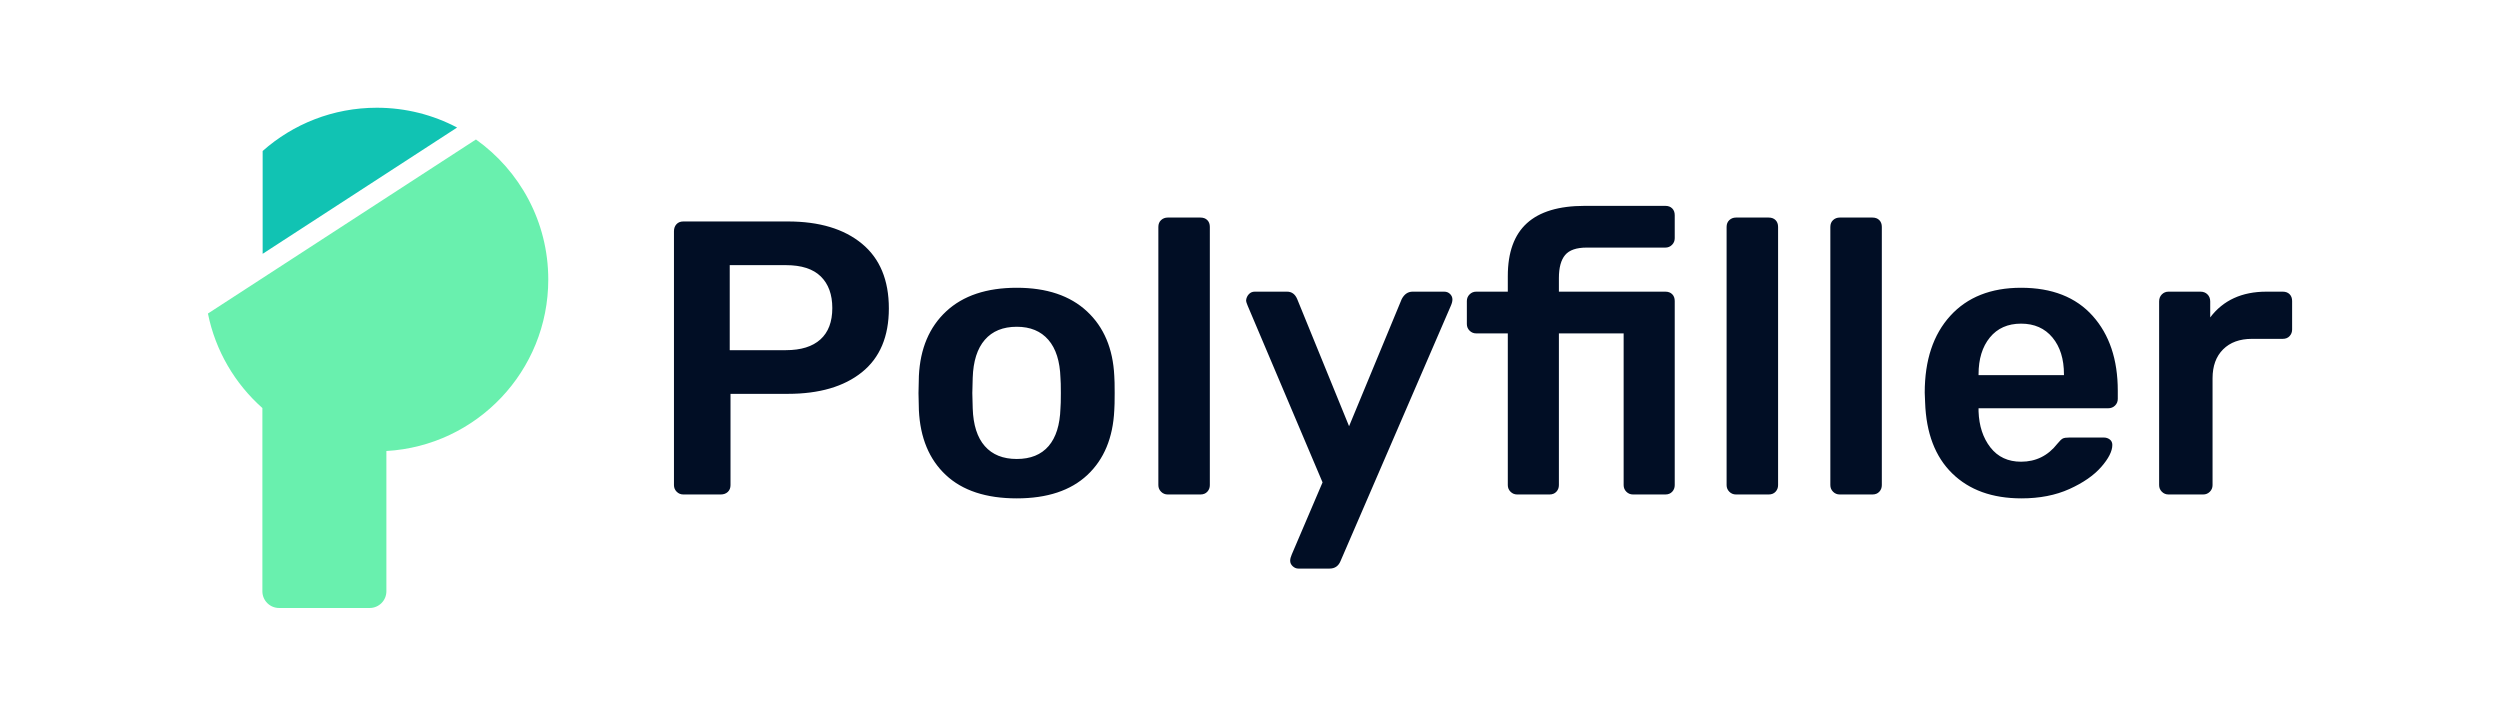
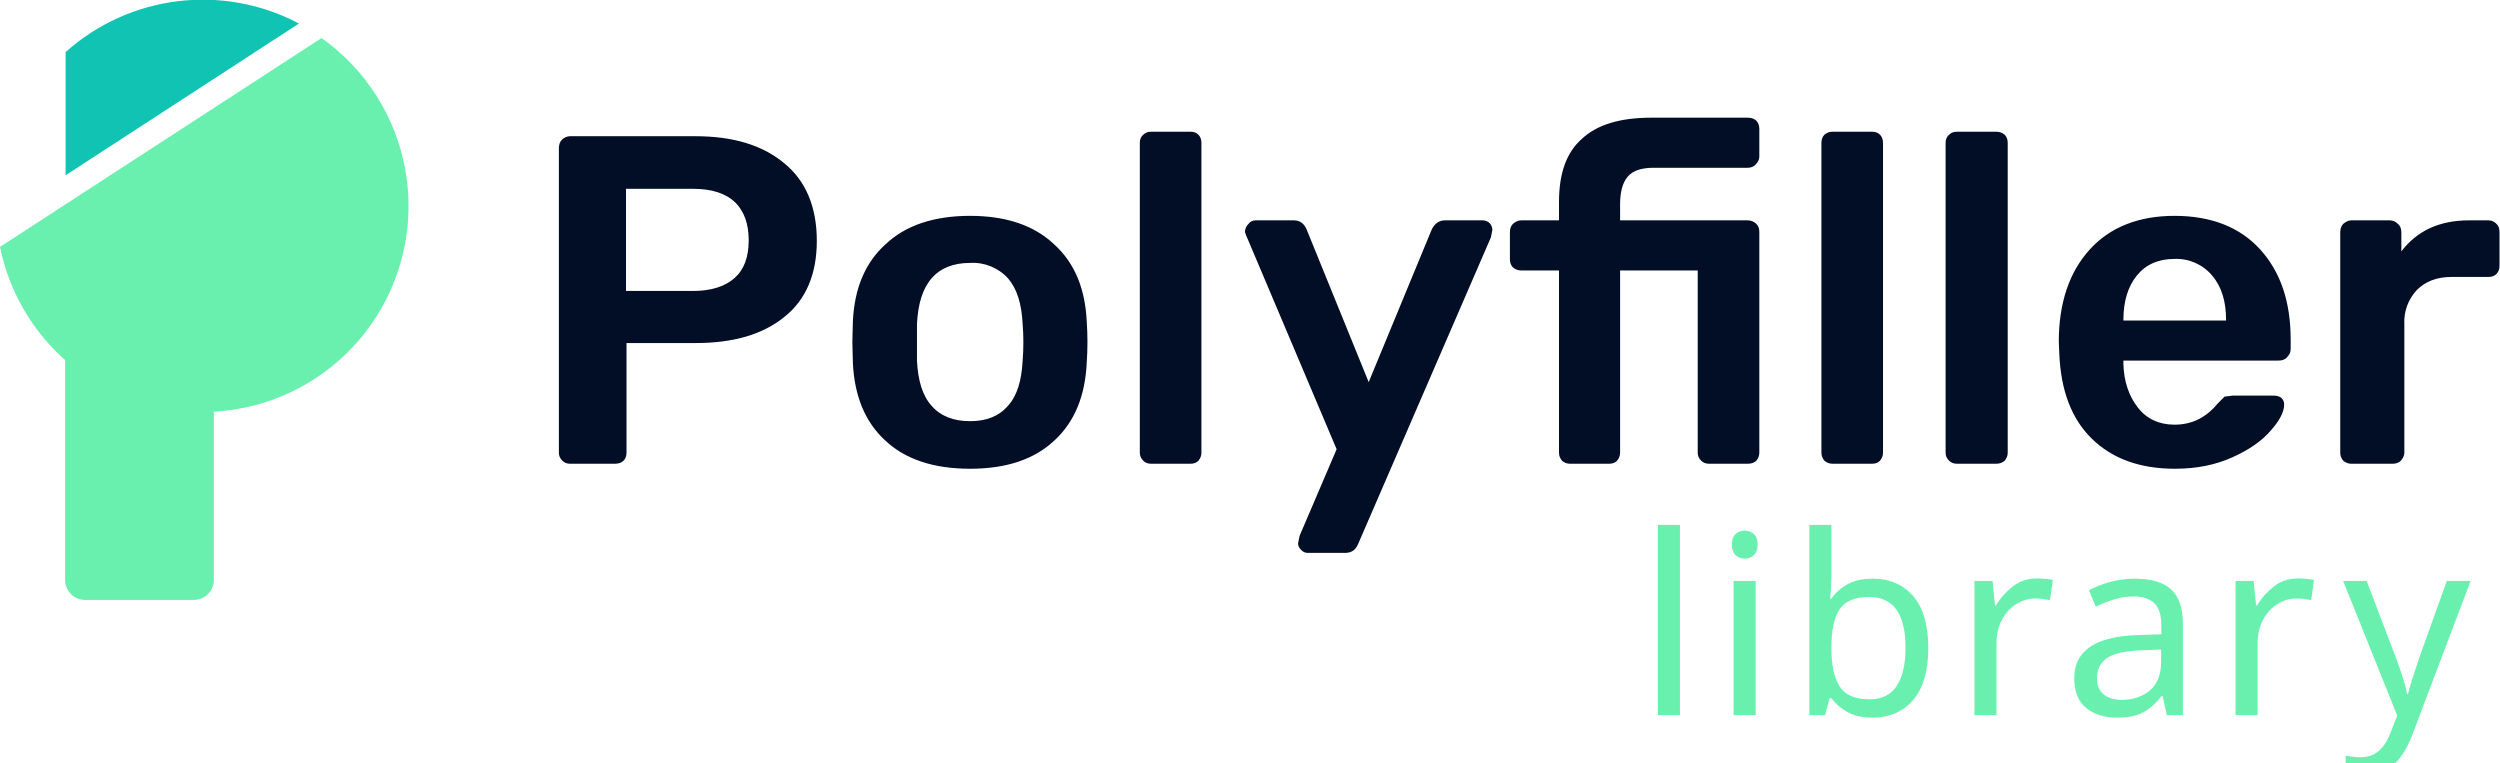
- <svg xmlns="http://www.w3.org/2000/svg" width="5987px" height="1713px" viewBox="0 0 5987 1713" version="1.1">
-   <defs />
-   <g id="logo-color-text-padding" stroke="none" stroke-width="1" fill="none" fill-rule="evenodd">
-     <g id="logo-color-text" transform="translate(497, 258)">
-       <path d="M1139.416,926.16 C1133.189,926.16 1127.897,923.981 1123.538,919.622 C1119.179,915.263 1117,909.971 1117,903.744 L1117,295.71 C1117,288.861 1119.024,283.257 1123.071,278.898 C1127.118,274.539 1132.567,272.36 1139.416,272.36 L1389.728,272.36 C1465.071,272.36 1524.224,290.106 1567.188,325.598 C1610.152,361.09 1631.634,412.771 1631.634,480.642 C1631.634,547.89 1610.152,598.793 1567.188,633.351 C1524.224,667.909 1465.071,685.188 1389.728,685.188 L1252.43,685.188 L1252.43,903.744 C1252.43,910.593 1250.251,916.042 1245.892,920.089 C1241.533,924.136 1235.929,926.16 1229.08,926.16 L1139.416,926.16 Z M1385.058,580.58 C1421.173,580.58 1448.726,572.018 1467.717,554.895 C1486.708,537.772 1496.204,512.709 1496.204,479.708 C1496.204,447.329 1487.02,422.111 1468.651,404.054 C1450.282,385.997 1422.418,376.968 1385.058,376.968 L1250.562,376.968 L1250.562,580.58 L1385.058,580.58 Z M1937.986,935.5 C1864.511,935.5 1807.849,916.82 1767.998,879.46 C1728.147,842.1 1706.665,790.419 1703.552,724.416 L1702.618,683.32 L1703.552,642.224 C1706.665,576.844 1728.458,525.319 1768.932,487.647 C1809.406,449.975 1865.756,431.14 1937.986,431.14 C2009.593,431.14 2065.632,449.975 2106.106,487.647 C2146.58,525.319 2168.373,576.844 2171.486,642.224 C2172.109,649.696 2172.42,663.395 2172.42,683.32 C2172.42,703.245 2172.109,716.944 2171.486,724.416 C2168.373,790.419 2146.891,842.1 2107.04,879.46 C2067.189,916.82 2010.838,935.5 1937.986,935.5 Z M1937.986,841.166 C1970.987,841.166 1996.361,830.892 2014.107,810.344 C2031.853,789.796 2041.349,759.597 2042.594,719.746 C2043.217,713.519 2043.528,701.377 2043.528,683.32 C2043.528,665.263 2043.217,653.121 2042.594,646.894 C2041.349,607.043 2031.697,576.688 2013.64,555.829 C1995.583,534.97 1970.365,524.54 1937.986,524.54 C1904.985,524.54 1879.455,534.97 1861.398,555.829 C1843.341,576.688 1833.689,607.043 1832.444,646.894 L1831.51,683.32 L1832.444,719.746 C1833.689,759.597 1843.341,789.796 1861.398,810.344 C1879.455,830.892 1904.985,841.166 1937.986,841.166 Z M2299.444,926.16 C2293.217,926.16 2287.925,923.981 2283.566,919.622 C2279.207,915.263 2277.028,909.971 2277.028,903.744 L2277.028,285.436 C2277.028,278.587 2279.207,273.138 2283.566,269.091 C2287.925,265.044 2293.217,263.02 2299.444,263.02 L2377.9,263.02 C2384.749,263.02 2390.198,265.044 2394.245,269.091 C2398.292,273.138 2400.316,278.587 2400.316,285.436 L2400.316,903.744 C2400.316,909.971 2398.292,915.263 2394.245,919.622 C2390.198,923.981 2384.749,926.16 2377.9,926.16 L2299.444,926.16 Z M2612.334,1103.62 C2607.353,1103.62 2602.838,1101.752 2598.791,1098.016 C2594.744,1094.28 2592.72,1089.921 2592.72,1084.94 C2592.72,1080.581 2593.965,1075.6 2596.456,1069.996 L2670.242,897.206 L2490.914,474.104 C2488.423,468.5 2487.178,464.141 2487.178,461.028 C2487.801,455.424 2489.98,450.598 2493.716,446.551 C2497.452,442.504 2502.122,440.48 2507.726,440.48 L2585.248,440.48 C2596.456,440.48 2604.551,446.395 2609.532,458.226 L2733.754,762.71 L2859.844,458.226 C2866.071,446.395 2874.788,440.48 2885.996,440.48 L2961.65,440.48 C2967.254,440.48 2971.924,442.348 2975.66,446.084 C2979.396,449.82 2981.264,454.179 2981.264,459.16 C2981.264,463.519 2980.019,468.5 2977.528,474.104 L2713.206,1085.874 C2708.225,1097.705 2699.507,1103.62 2687.054,1103.62 L2612.334,1103.62 Z M3136.308,926.16 C3130.081,926.16 3124.789,923.981 3120.43,919.622 C3116.071,915.263 3113.892,909.971 3113.892,903.744 L3113.892,540.418 L3038.238,540.418 C3032.011,540.418 3026.719,538.239 3022.36,533.88 C3018.001,529.521 3015.822,524.229 3015.822,518.002 L3015.822,462.896 C3015.822,456.669 3018.001,451.377 3022.36,447.018 C3026.719,442.659 3032.011,440.48 3038.238,440.48 L3113.892,440.48 L3113.892,403.12 C3113.892,346.457 3129.147,304.272 3159.658,276.563 C3190.169,248.854 3236.246,235 3297.89,235 L3491.228,235 C3498.077,235 3503.526,237.024 3507.573,241.071 C3511.62,245.118 3513.644,250.567 3513.644,257.416 L3513.644,312.522 C3513.644,318.749 3511.465,324.041 3507.106,328.4 C3502.747,332.759 3497.455,334.938 3491.228,334.938 L3302.56,334.938 C3278.276,334.938 3261.153,340.853 3251.19,352.684 C3241.227,364.515 3236.246,382.883 3236.246,407.79 L3236.246,440.48 L3491.228,440.48 C3498.077,440.48 3503.526,442.504 3507.573,446.551 C3511.62,450.598 3513.644,456.047 3513.644,462.896 L3513.644,903.744 C3513.644,909.971 3511.62,915.263 3507.573,919.622 C3503.526,923.981 3498.077,926.16 3491.228,926.16 L3413.706,926.16 C3407.479,926.16 3402.187,923.981 3397.828,919.622 C3393.469,915.263 3391.29,909.971 3391.29,903.744 L3391.29,540.418 L3236.246,540.418 L3236.246,903.744 C3236.246,909.971 3234.222,915.263 3230.175,919.622 C3226.128,923.981 3220.679,926.16 3213.83,926.16 L3136.308,926.16 Z M3660.282,926.16 C3654.055,926.16 3648.763,923.981 3644.404,919.622 C3640.045,915.263 3637.866,909.971 3637.866,903.744 L3637.866,285.436 C3637.866,278.587 3640.045,273.138 3644.404,269.091 C3648.763,265.044 3654.055,263.02 3660.282,263.02 L3738.738,263.02 C3745.587,263.02 3751.036,265.044 3755.083,269.091 C3759.13,273.138 3761.154,278.587 3761.154,285.436 L3761.154,903.744 C3761.154,909.971 3759.13,915.263 3755.083,919.622 C3751.036,923.981 3745.587,926.16 3738.738,926.16 L3660.282,926.16 Z M3908.726,926.16 C3902.499,926.16 3897.207,923.981 3892.848,919.622 C3888.489,915.263 3886.31,909.971 3886.31,903.744 L3886.31,285.436 C3886.31,278.587 3888.489,273.138 3892.848,269.091 C3897.207,265.044 3902.499,263.02 3908.726,263.02 L3987.182,263.02 C3994.031,263.02 3999.48,265.044 4003.527,269.091 C4007.574,273.138 4009.598,278.587 4009.598,285.436 L4009.598,903.744 C4009.598,909.971 4007.574,915.263 4003.527,919.622 C3999.48,923.981 3994.031,926.16 3987.182,926.16 L3908.726,926.16 Z M4343.97,935.5 C4274.231,935.5 4218.97,915.575 4178.185,875.724 C4137.4,835.873 4115.763,779.211 4113.272,705.736 L4112.338,682.386 C4112.338,604.552 4132.73,543.22 4173.515,498.388 C4214.3,453.556 4270.806,431.14 4343.036,431.14 C4417.134,431.14 4474.263,453.556 4514.425,498.388 C4554.587,543.22 4574.668,602.996 4574.668,677.716 L4574.668,697.33 C4574.668,703.557 4572.489,708.849 4568.13,713.208 C4563.771,717.567 4558.167,719.746 4551.318,719.746 L4241.23,719.746 L4241.23,727.218 C4242.475,762.088 4251.971,790.886 4269.717,813.613 C4287.463,836.34 4311.903,847.704 4343.036,847.704 C4378.528,847.704 4407.482,833.383 4429.898,804.74 C4435.502,797.891 4439.861,793.688 4442.974,792.131 C4446.087,790.574 4451.38,789.796 4458.852,789.796 L4541.044,789.796 C4546.648,789.796 4551.474,791.353 4555.521,794.466 C4559.568,797.579 4561.592,801.938 4561.592,807.542 C4561.592,822.486 4552.719,840.076 4534.973,860.313 C4517.227,880.55 4491.854,898.14 4458.852,913.084 C4425.85,928.028 4387.557,935.5 4343.97,935.5 Z M4445.776,640.356 L4445.776,638.488 C4445.776,601.75 4436.592,572.33 4418.223,550.225 C4399.854,528.12 4374.792,517.068 4343.036,517.068 C4311.28,517.068 4286.373,528.12 4268.316,550.225 C4250.259,572.33 4241.23,601.75 4241.23,638.488 L4241.23,640.356 L4445.776,640.356 Z M4696.088,926.16 C4689.861,926.16 4684.569,923.981 4680.21,919.622 C4675.851,915.263 4673.672,909.971 4673.672,903.744 L4673.672,463.83 C4673.672,456.981 4675.851,451.377 4680.21,447.018 C4684.569,442.659 4689.861,440.48 4696.088,440.48 L4772.676,440.48 C4779.525,440.48 4785.129,442.659 4789.488,447.018 C4793.847,451.377 4796.026,456.981 4796.026,463.83 L4796.026,502.124 C4827.159,461.028 4871.991,440.48 4930.522,440.48 L4969.75,440.48 C4976.599,440.48 4982.048,442.504 4986.095,446.551 C4990.142,450.598 4992.166,456.047 4992.166,462.896 L4992.166,531.078 C4992.166,537.305 4990.142,542.597 4986.095,546.956 C4982.048,551.315 4976.599,553.494 4969.75,553.494 L4895.964,553.494 C4866.699,553.494 4843.66,561.9 4826.848,578.712 C4810.036,595.524 4801.63,618.563 4801.63,647.828 L4801.63,903.744 C4801.63,909.971 4799.451,915.263 4795.092,919.622 C4790.733,923.981 4785.441,926.16 4779.214,926.16 L4696.088,926.16 Z" id="Polyfiller" fill="#010E25" />
-       <g id="logo-color" stroke-width="1">
-         <g id="Group">
-           <path d="M0.969,492.847 L642.81,76.03 C747.63,150.59 816,273.015 816,411.401 C816,630.573 644.506,809.709 428.323,822.067 L428.323,1158 C428.323,1180.091 410.414,1198 388.323,1198 L171.359,1198 C149.267,1198 131.359,1180.091 131.359,1158 L131.359,719.14 C65.766,660.947 18.909,582.124 0.969,492.847 Z" id="Combined-Shape" fill="#69F0AE" fill-rule="nonzero" />
-           <path d="M132,103.588 C204.737,39.14 300.486,0 405.393,0 C474.832,0 540.259,17.148 597.656,47.433 L132,349.834 L132,103.588 Z" id="Combined-Shape" fill="#11C3B3" fill-rule="nonzero" />
-         </g>
-       </g>
+ <svg xmlns="http://www.w3.org/2000/svg" viewBox="0 0 4992 1523">
+   <g fill="none" fill-rule="evenodd">
+     <text font-family="Rubik-Medium, Rubik" font-size="500" font-weight="400" letter-spacing="22.2" fill="#69F0AE" transform="translate(-1)">
+       <tspan x="3269" y="1428">librar</tspan>
+       <tspan x="4679.3" y="1428" letter-spacing="18.5">y</tspan>
+     </text>
+     <path d="M1138 926c-6 0-11-2-15-6-5-5-7-10-7-16V296c0-7 2-13 6-17s10-7 16-7h251c75 0 134 18 177 54 43 35 65 87 65 155 0 67-22 118-65 152-43 35-102 52-177 52h-138v219c0 7-2 12-6 16s-10 6-17 6h-90zm246-345c36 0 64-9 83-26s28-42 28-75-9-58-27-76c-19-18-47-27-84-27h-134v204h134zm553 355c-73 0-130-19-170-57-40-37-61-89-64-155l-1-41 1-41c3-65 24-117 65-154 40-38 97-57 169-57s128 19 168 57c41 37 62 89 65 154a590 590 0 010 82c-3 66-24 118-64 155-40 38-96 57-169 57zm0-95c33 0 58-10 76-31 18-20 27-50 29-90a450 450 0 000-73c-2-40-11-70-29-91a95 95 0 00-76-31c-33 0-59 10-77 31s-27 51-29 91v73c2 40 11 70 29 90 18 21 44 31 77 31zm361 85c-6 0-11-2-15-6-5-5-7-10-7-16V285c0-6 2-12 7-16 4-4 9-6 15-6h79c7 0 12 2 16 6s6 10 6 16v619c0 6-2 11-6 16-4 4-9 6-16 6h-79zm313 178c-5 0-9-2-13-6s-6-8-6-13l3-15 74-173-179-423c-3-6-4-10-4-13 1-6 3-10 7-14 3-4 8-7 14-7h77c11 0 20 6 25 18l124 305 126-305c6-12 15-18 26-18h76c5 0 10 2 14 6 3 4 5 8 5 13l-3 15-265 612c-5 12-13 18-26 18h-75zm524-178c-6 0-11-2-16-6-4-5-6-10-6-16V540h-76c-6 0-11-2-16-6-4-4-6-10-6-16v-55c0-6 2-12 6-16 5-4 10-7 16-7h76v-37c0-57 15-99 46-126 30-28 76-42 138-42h193c7 0 13 2 17 6s6 10 6 16v56c0 6-3 11-7 15-4 5-10 7-16 7h-188c-25 0-42 6-52 18s-15 30-15 55v32h255c7 0 13 3 17 7s6 9 6 16v441c0 6-2 11-6 16-4 4-10 6-17 6h-77c-7 0-12-2-16-6-5-5-7-10-7-16V540h-155v364c0 6-2 11-6 16-4 4-9 6-16 6h-78zm524 0c-6 0-11-2-16-6-4-5-6-10-6-16V285c0-6 2-12 6-16 5-4 10-6 16-6h79c7 0 12 2 16 6s6 10 6 16v619c0 6-2 11-6 16-4 4-9 6-16 6h-79zm249 0c-7 0-12-2-16-6-5-5-7-10-7-16V285c0-6 2-12 7-16 4-4 9-6 16-6h78c7 0 12 2 17 6 4 4 6 10 6 16v619c0 6-2 11-6 16-5 4-10 6-17 6h-78zm435 10c-70 0-125-20-166-60s-62-97-65-170l-1-24c0-77 21-139 62-184 40-44 97-67 169-67 74 0 131 23 171 67 41 45 61 105 61 180v19c0 7-3 12-7 16-4 5-10 7-17 7h-310v7c1 35 11 64 29 87 17 22 42 34 73 34 36 0 64-15 87-43l13-13 16-2h82c6 0 10 1 15 4 4 4 6 8 6 14 0 14-9 32-27 52-18 21-43 38-76 53s-71 23-115 23zm102-296v-2c0-36-9-66-28-88a93 93 0 00-75-33c-32 0-57 11-75 33s-27 52-27 88v2h205zm250 286c-6 0-11-2-16-6-4-5-6-10-6-16V464c0-7 2-13 6-17 5-4 10-7 16-7h77c7 0 12 3 16 7 5 4 7 10 7 17v38c31-41 76-62 135-62h39c7 0 12 3 16 7s6 9 6 16v68c0 6-2 12-6 16s-9 6-16 6h-74c-29 0-52 9-69 26a93 93 0 00-25 69v256c0 6-3 11-7 16-4 4-10 6-16 6h-83z" fill="#010E25" fill-rule="nonzero" />
+     <g fill-rule="nonzero">
+       <path d="M0 493L642 76a411 411 0 01-215 746v336c0 22-18 40-40 40H170c-22 0-40-18-40-40V719A411 411 0 010 493z" fill="#69F0AE" />
+       <path d="M131 104a411 411 0 01466-57L131 350V104z" fill="#11C3B3" />
    </g>
  </g>
</svg>
